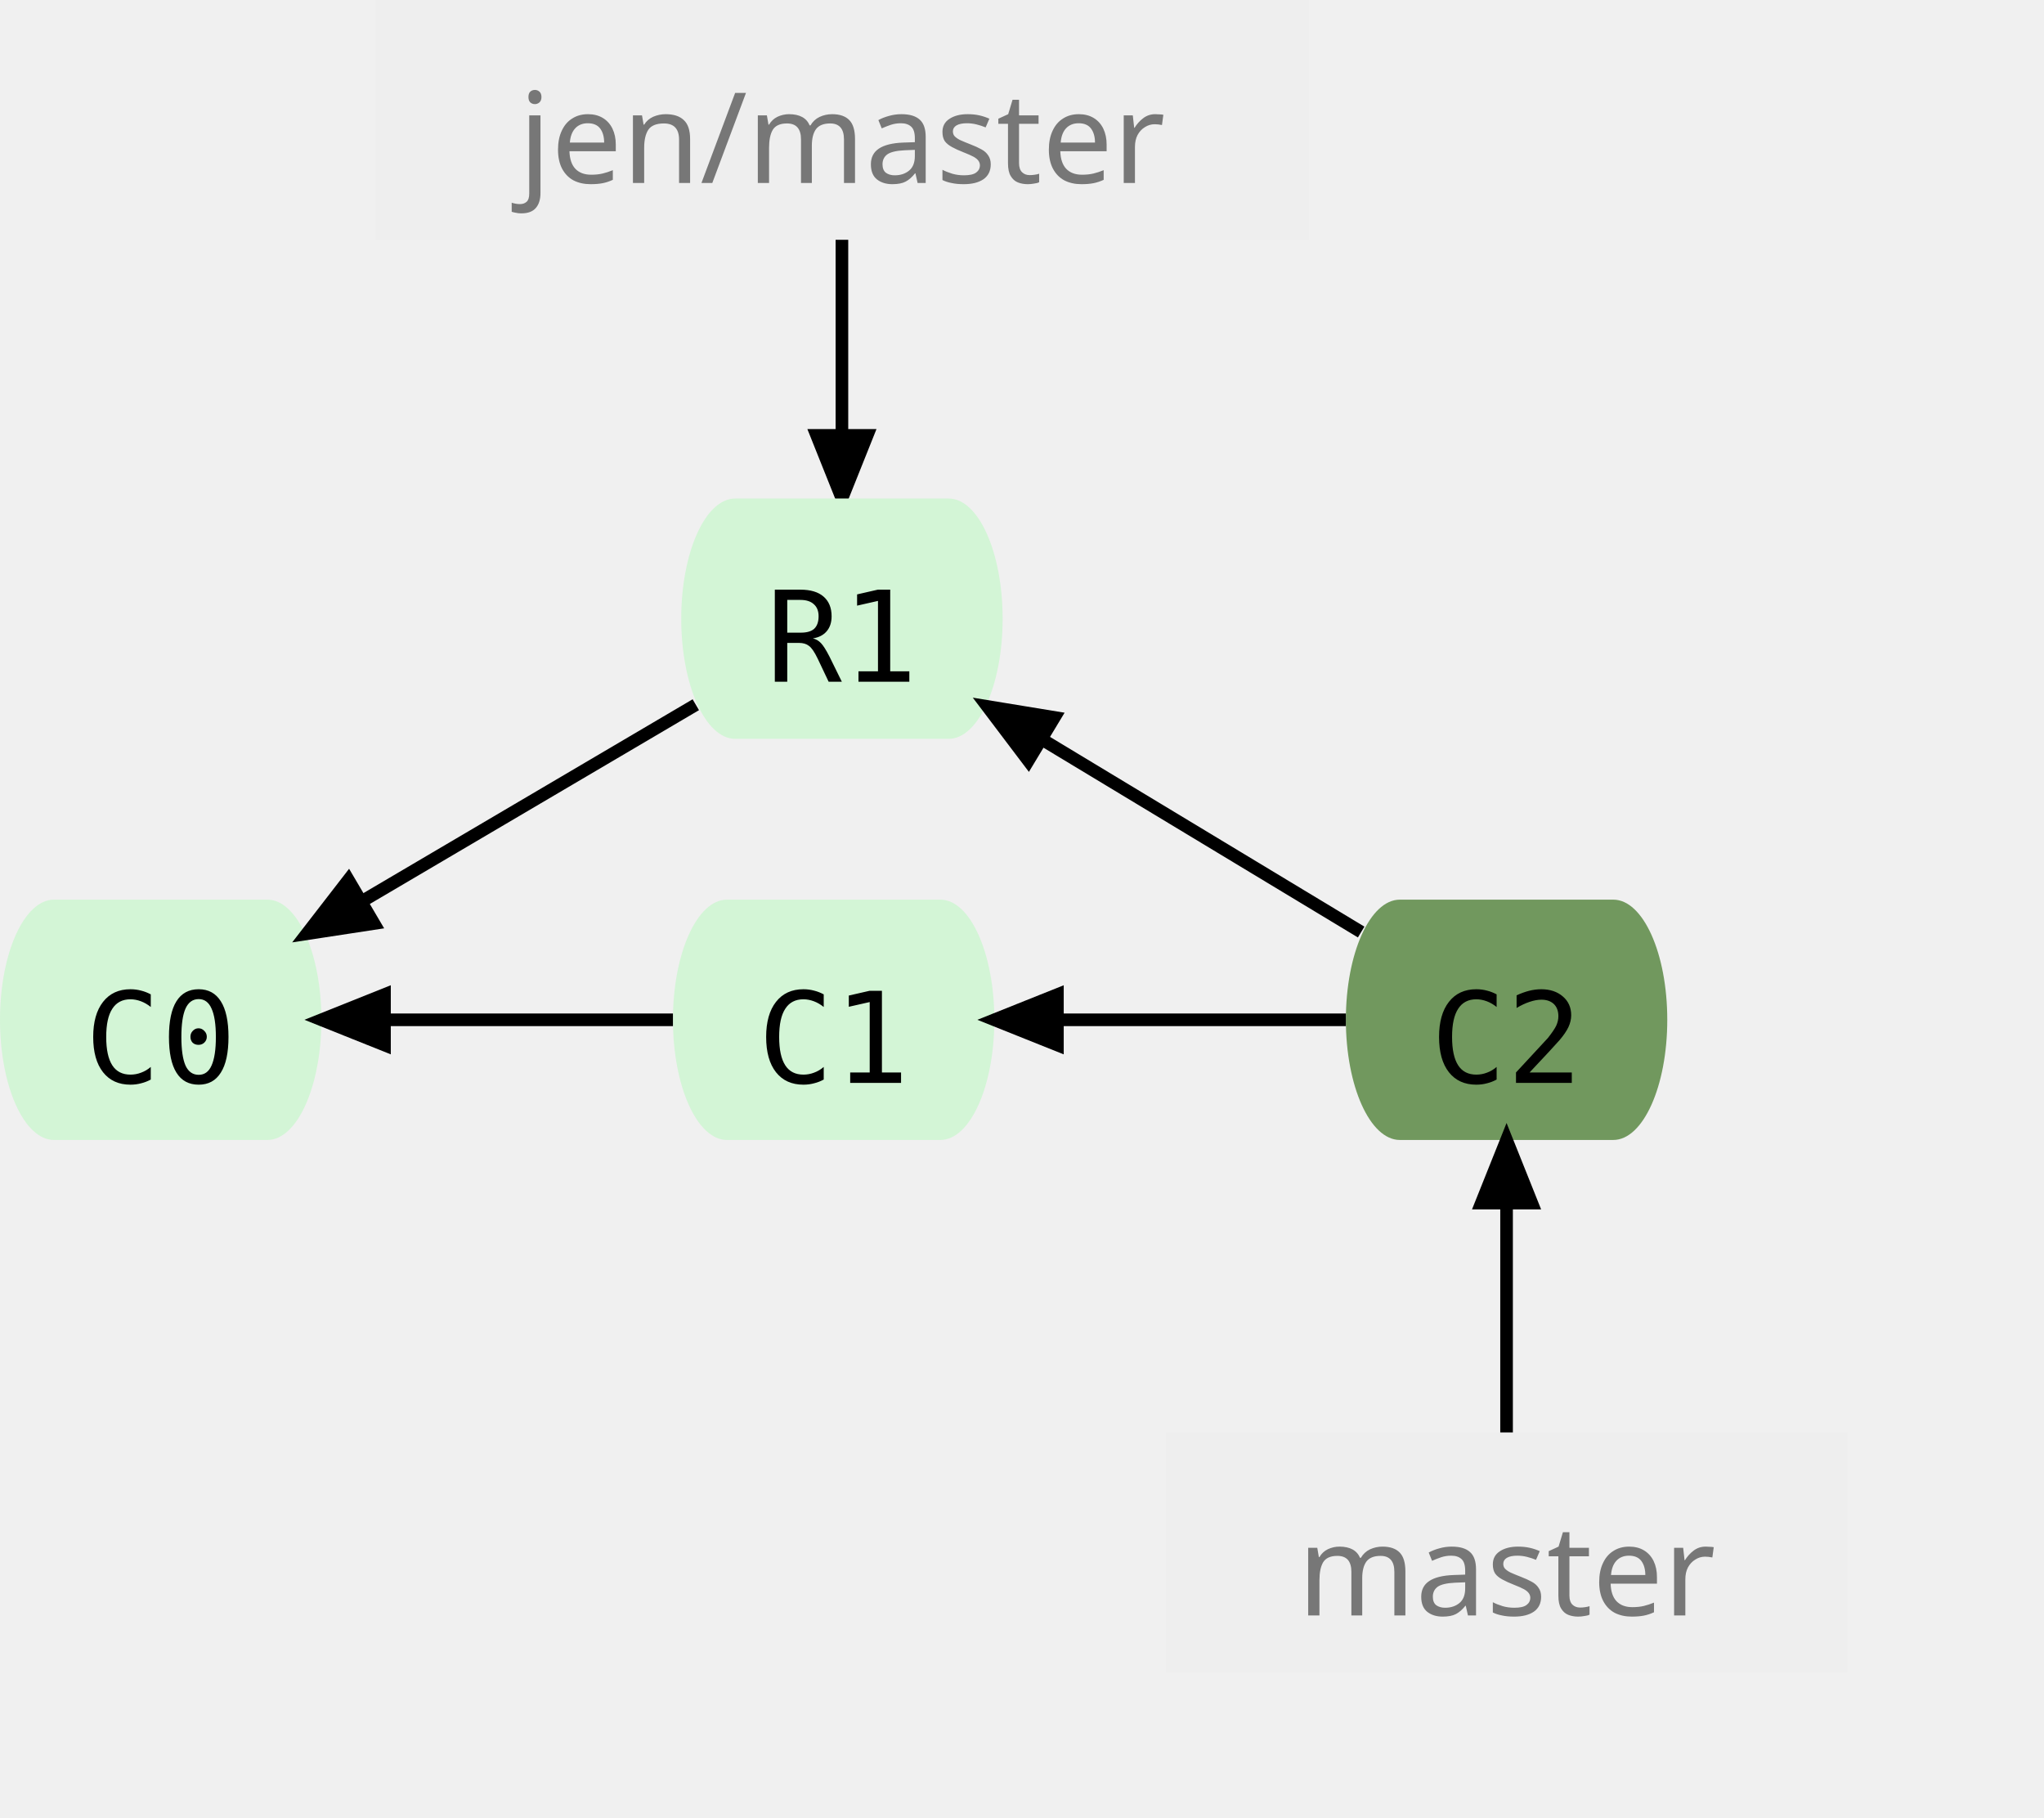
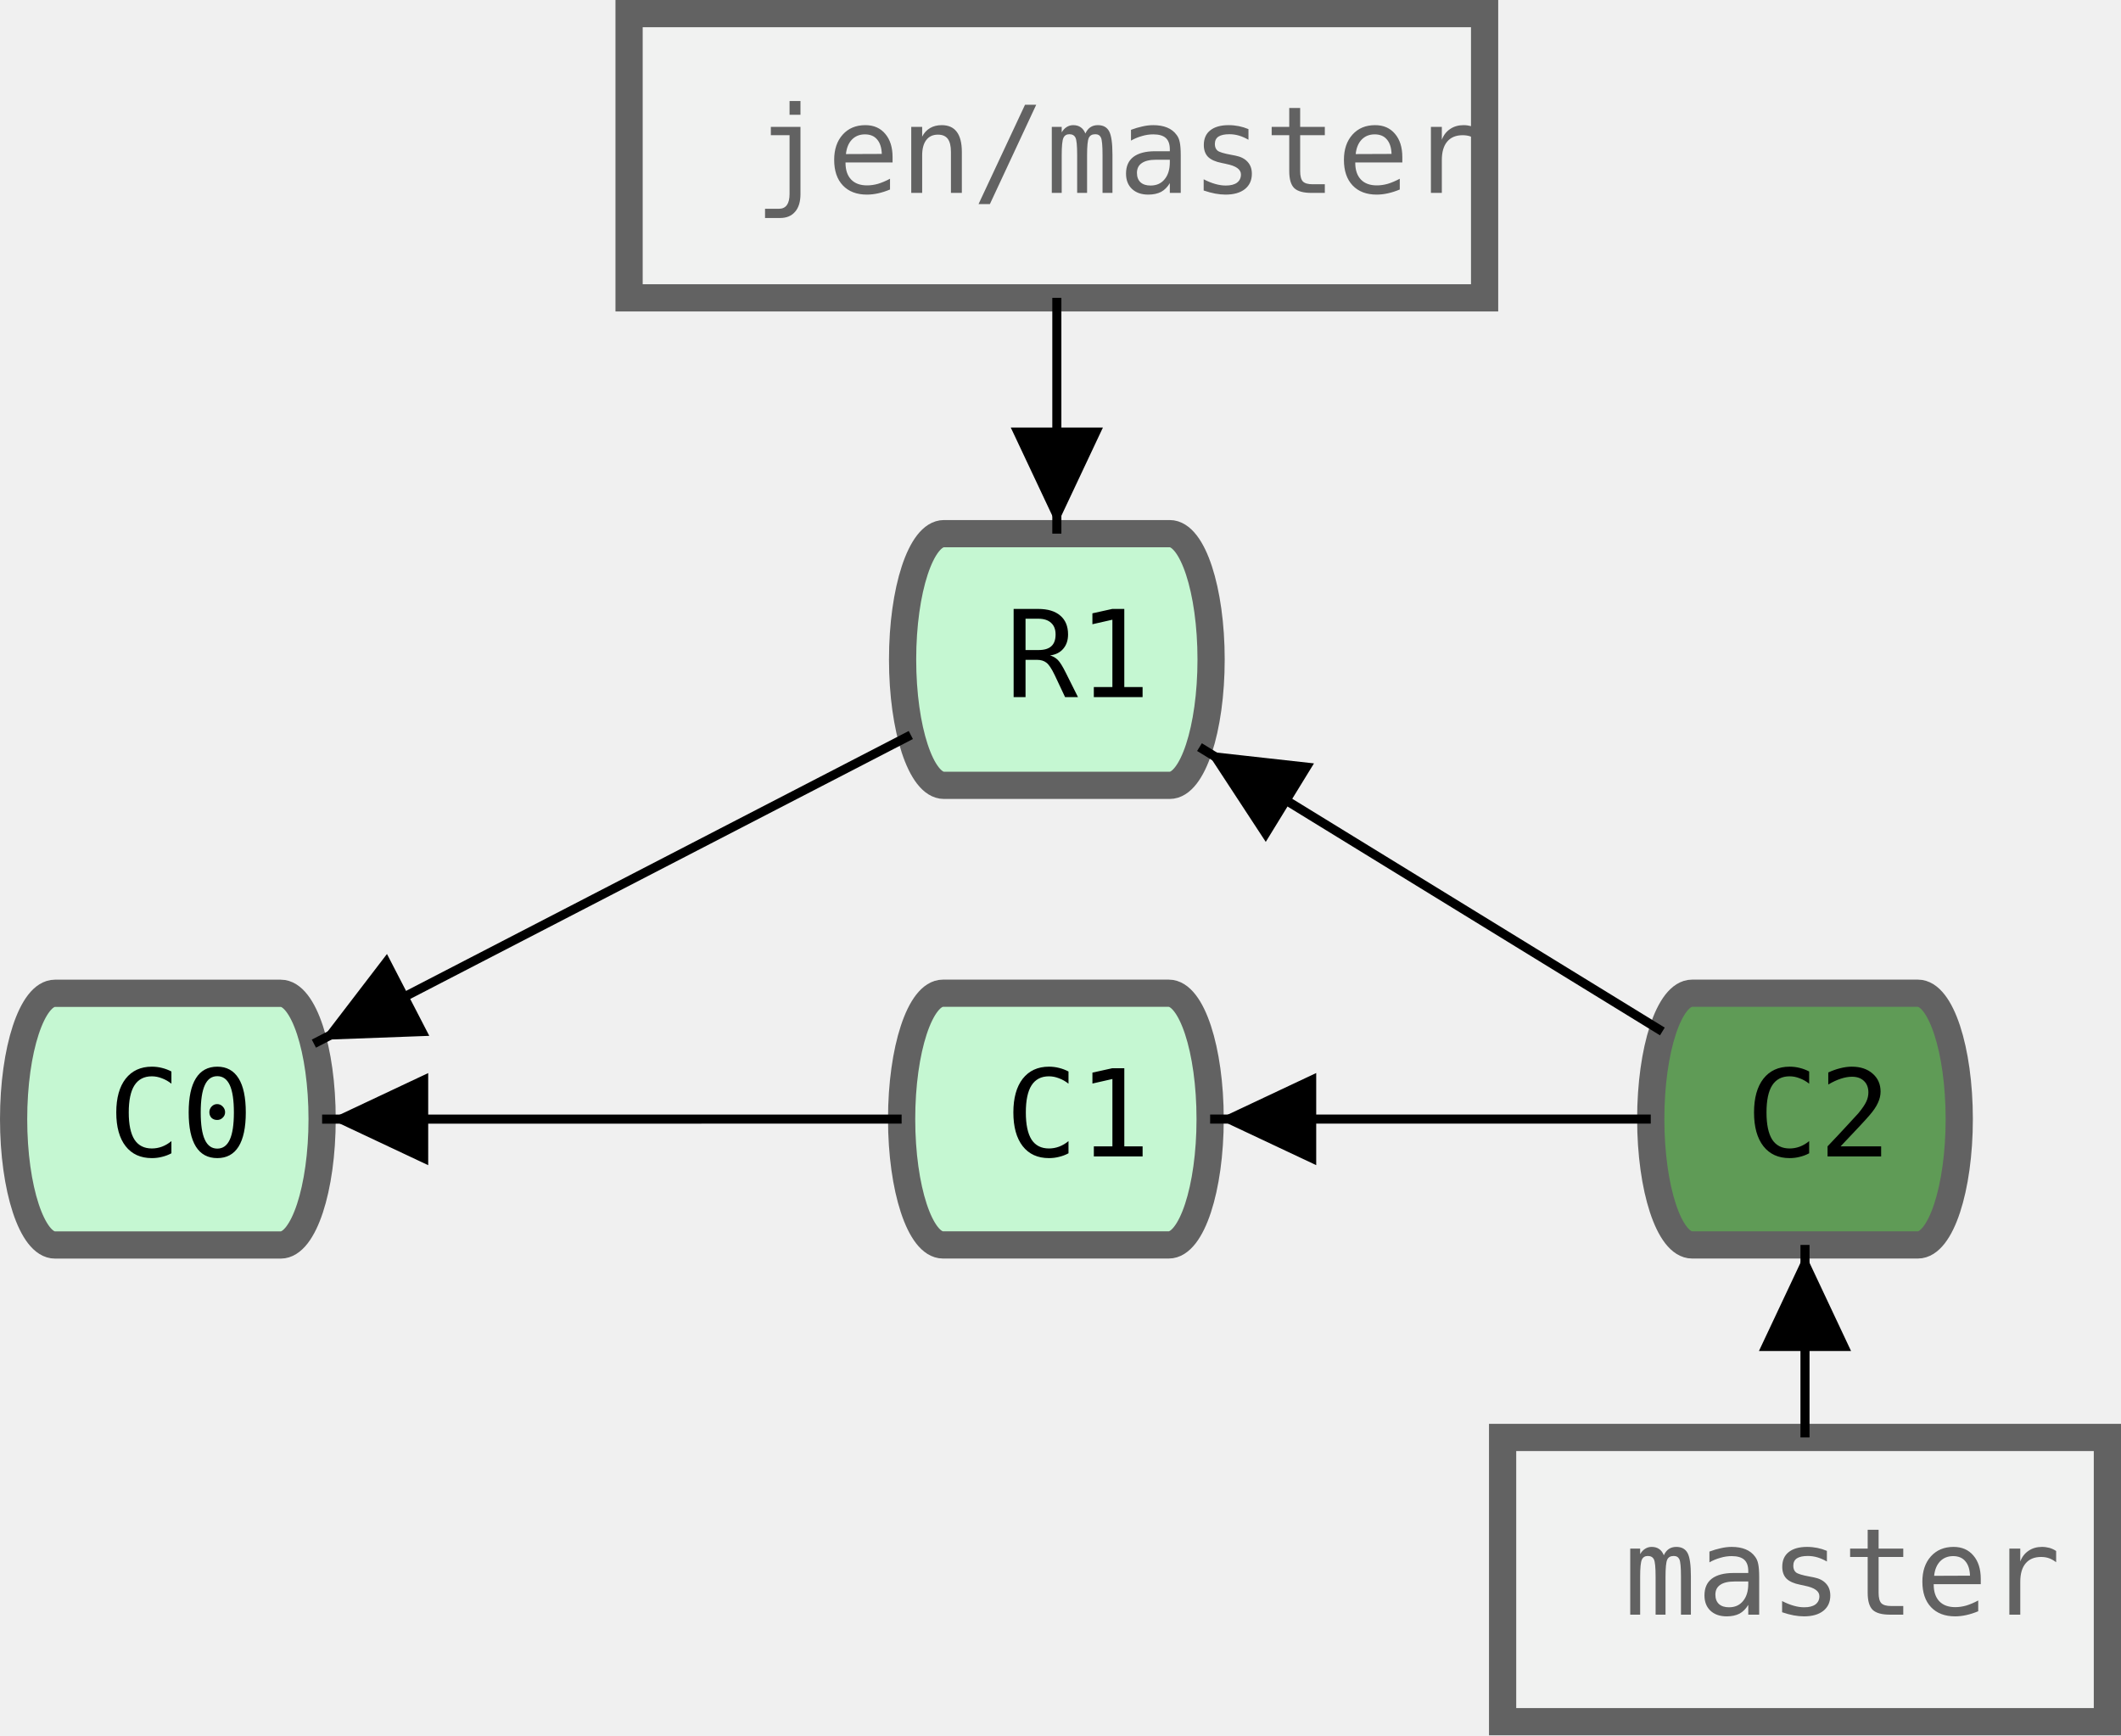
- <svg xmlns="http://www.w3.org/2000/svg" width="162.0" height="144.0">
-   <defs>
-     <marker orient="auto" refY="0.0" refX="0.0" id="Arrow1Lend_000000_1.000000px" style="overflow:visible;">
-       <path id="path_Arrow1Lend_000000_1.000000px" d="M -5,0.0 L -5,-2.0 L 0.0,0.0 L -5,2.0 z " style="fill:#000000;fill-rule:evenodd;stroke:#000000;stroke-width:1.0px;marker-start:none;" transform="scale(1)" />
+ <svg xmlns="http://www.w3.org/2000/svg" version="1.1" id="svg34559" width="233.804" height="191.268" viewBox="0 0 233.804 191.268" xml:space="preserve">
+   <defs id="defs34563">
+     <marker style="overflow:visible" id="TriangleStart-0" refX="4" refY="0" orient="auto-start-reverse" markerWidth="10.784" markerHeight="10.155" viewBox="0 0 5.324 6.155" preserveAspectRatio="none">
+       <path transform="scale(0.5)" style="fill:context-stroke;fill-rule:evenodd;stroke:context-stroke;stroke-width:1pt" d="M 5.77,0 -2.88,5 V -5 Z" id="path135-8" />
+     </marker>
+     <marker style="overflow:visible" id="TriangleStart-0-1-9" refX="4" refY="0" orient="auto-start-reverse" markerWidth="10.784" markerHeight="10.155" viewBox="0 0 5.324 6.155" preserveAspectRatio="none">
+       <path transform="scale(0.5)" style="fill:context-stroke;fill-rule:evenodd;stroke:context-stroke;stroke-width:1pt" d="M 5.77,0 -2.88,5 V -5 Z" id="path135-8-9-3" />
+     </marker>
+     <marker style="overflow:visible" id="TriangleStart-0-1-2" refX="4" refY="0" orient="auto-start-reverse" markerWidth="10.784" markerHeight="10.155" viewBox="0 0 5.324 6.155" preserveAspectRatio="none">
+       <path transform="scale(0.5)" style="fill:context-stroke;fill-rule:evenodd;stroke:context-stroke;stroke-width:1pt" d="M 5.77,0 -2.88,5 V -5 Z" id="path135-8-9-67" />
+     </marker>
+     <marker style="overflow:visible" id="TriangleStart-0-1-98" refX="4" refY="0" orient="auto-start-reverse" markerWidth="10.784" markerHeight="10.155" viewBox="0 0 5.324 6.155" preserveAspectRatio="none">
+       <path transform="scale(0.5)" style="fill:context-stroke;fill-rule:evenodd;stroke:context-stroke;stroke-width:1pt" d="M 5.77,0 -2.88,5 V -5 Z" id="path135-8-9-7" />
+     </marker>
+     <marker style="overflow:visible" id="TriangleStart-0-1-60" refX="4" refY="0" orient="auto-start-reverse" markerWidth="10.784" markerHeight="10.155" viewBox="0 0 5.324 6.155" preserveAspectRatio="none">
+       <path transform="scale(0.5)" style="fill:context-stroke;fill-rule:evenodd;stroke:context-stroke;stroke-width:1pt" d="M 5.77,0 -2.88,5 V -5 Z" id="path135-8-9-2" />
+     </marker>
+     <marker style="overflow:visible" id="TriangleStart-0-1-91" refX="4" refY="0" orient="auto-start-reverse" markerWidth="10.784" markerHeight="10.155" viewBox="0 0 5.324 6.155" preserveAspectRatio="none">
+       <path transform="scale(0.5)" style="fill:context-stroke;fill-rule:evenodd;stroke:context-stroke;stroke-width:1pt" d="M 5.77,0 -2.88,5 V -5 Z" id="path135-8-9-07" />
    </marker>
  </defs>
-   <g transform="translate(-4,-4.5)">
-     <g style="fill:#fff;stroke:#000000;stroke-width:1px">
-       <rect id="1471" width="25.473" height="19.042" x="57.335" y="75.784" rx="4.277" ry="9.521" style="fill:#d3f5d6;stroke:none;stroke-width:3px" />
-       <text id="1471_text" x="57.335" y="75.784" style="fill:#000000;stroke:#000000;stroke-width:0;font-family: Inconsolata;font-size:10px">
-         <tspan id="1471_line1" text-anchor="middle" x="70.071" y="90.305" text-align="center" font-family="Inconsolata" font-size="10.0px" fill="#000000" stroke="#000000">C1</tspan>
-       </text>
-       <rect id="1472" width="74.0" height="19.0" x="33.728" y="4.5" style="fill:#eeeeee;stroke:none;stroke-width:2px" />
-       <text id="1472_text" x="43.728" y="7.5" style="fill:#cccccc;stroke:#cccccc;stroke-width:0;font-family: Luxi Sans;font-size:10px">
-         <tspan id="1472_line1" text-anchor="middle" x="70.728" y="19.0" text-align="center" font-family="LucidaGrande" font-size="10.0px" fill="#777777" stroke="#777777">jen/master</tspan>
-       </text>
-       <path id="1473" style="stroke:#000000;marker-end:url(#Arrow1Lend_000000_1.000000px);marker-start:none;fill:none" d="M 70.728,23.5 L 70.728,44.0" />
-       <rect id="1474" width="25.473" height="19.042" x="4.0" y="75.784" rx="4.277" ry="9.521" style="fill:#d3f5d6;stroke:none;stroke-width:3px" />
-       <text id="1474_text" x="4.0" y="75.784" style="fill:#000000;stroke:#000000;stroke-width:0;font-family: Inconsolata;font-size:10px">
-         <tspan id="1474_line1" text-anchor="middle" x="16.736" y="90.305" text-align="center" font-family="Inconsolata" font-size="10.0px" fill="#000000" stroke="#000000">C0</tspan>
-       </text>
-       <path id="1475" style="stroke:#000000;marker-end:url(#Arrow1Lend_000000_1.000000px);marker-start:none;fill:none" d="M 57.335,85.305 L 29.473,85.305" />
-       <rect id="1476" width="25.473" height="19.042" x="110.669" y="75.784" rx="4.277" ry="9.521" style="fill:#71985e;stroke:none;stroke-width:3px" />
-       <text id="1476_text" x="110.669" y="75.784" style="fill:#000000;stroke:#000000;stroke-width:0;font-family: Inconsolata;font-size:10px">
-         <tspan id="1476_line1" text-anchor="middle" x="123.405" y="90.305" text-align="center" font-family="Inconsolata" font-size="10.0px" fill="#000000" stroke="#000000">C2</tspan>
-       </text>
-       <path id="1477" style="stroke:#000000;marker-end:url(#Arrow1Lend_000000_1.000000px);marker-start:none;fill:none" d="M 110.669,85.305 L 82.807,85.305" />
-       <rect id="1479" width="54.0" height="19.0" x="96.405" y="118.0" style="fill:#eeeeee;stroke:none;stroke-width:2px" />
-       <text id="1479_text" x="106.405" y="121.0" style="fill:#cccccc;stroke:#cccccc;stroke-width:0;font-family: Luxi Sans;font-size:10px">
-         <tspan id="1479_line1" text-anchor="middle" x="123.405" y="132.5" text-align="center" font-family="LucidaGrande" font-size="10.0px" fill="#777777" stroke="#777777">master</tspan>
-       </text>
-       <path id="1480" style="stroke:#000000;marker-end:url(#Arrow1Lend_000000_1.000000px);marker-start:none;fill:none" d="M 123.405,118.0 L 123.405,94.826" />
-       <rect id="1482" width="25.473" height="19.042" x="57.992" y="44.0" rx="4.277" ry="9.521" style="fill:#d3f5d6;stroke:none;stroke-width:3px" />
-       <text id="1482_text" x="57.992" y="44.0" style="fill:#000000;stroke:#000000;stroke-width:0;font-family: Inconsolata;font-size:10px">
-         <tspan id="1482_line1" text-anchor="middle" x="70.728" y="58.521" text-align="center" font-family="Inconsolata" font-size="10.0px" fill="#000000" stroke="#000000">R1</tspan>
-       </text>
-       <path id="1486" style="stroke:#000000;marker-end:url(#Arrow1Lend_000000_1.000000px);marker-start:none;fill:none" d="M 59.147,60.339 L 28.318,78.487" />
-       <path id="1517" style="stroke:#000000;marker-end:url(#Arrow1Lend_000000_1.000000px);marker-start:none;fill:none" d="M 111.88,78.351 L 82.253,60.475" />
-     </g>
+   <g id="g_master" style="stroke:#626262;stroke-width:3;stroke-dasharray:none;stroke-opacity:1" transform="translate(-287.0296,1.880722)">
+     <rect style="fill:#f1f2f1;fill-opacity:1;stroke:#626262;stroke-width:3;stroke-dasharray:none;stroke-opacity:1" id="rect553" width="66.667" height="31.329" x="452.667" y="156.558" />
+     <text xml:space="preserve" style="font-variant:normal;font-weight:normal;font-size:13.333px;font-family:Inconsolata;-inkscape-font-specification:Inconsolata;writing-mode:lr-tb;fill:#626262;fill-opacity:1;fill-rule:nonzero;stroke:none;stroke-width:3;stroke-dasharray:none;stroke-opacity:1" id="t_master" x="466.033" y="176.089">
+       <tspan x="466.033 472.7 479.367 486.033 492.7 499.367" y="176.089" id="tspan34577" style="fill:#626262;fill-opacity:1;stroke:none;stroke-width:3;stroke-dasharray:none;stroke-opacity:1">master</tspan>
+     </text>
  </g>
+   <g id="g_c1" style="stroke:#626262;stroke-width:3;stroke-dasharray:none;stroke-opacity:1" transform="translate(-39.66485,1.273791)">
+     <rect style="fill:#c5f7d2;fill-opacity:1;stroke:#626262;stroke-width:3;stroke-dasharray:none;stroke-opacity:1" id="rect3545-8" width="34.007" height="27.742" x="139.054" y="108.202" ry="13.871" rx="4.558" />
+     <text xml:space="preserve" style="font-variant:normal;font-weight:normal;font-size:13.333px;font-family:Inconsolata;-inkscape-font-specification:Inconsolata;writing-mode:lr-tb;fill:#000000;fill-opacity:1;fill-rule:nonzero;stroke:none;stroke-width:3;stroke-dasharray:none;stroke-opacity:1" id="t_c1" x="150.464" y="126.187">
+       <tspan x="150.464 157.131" y="126.187" id="tspan34585" style="stroke:none;stroke-width:3;stroke-dasharray:none;stroke-opacity:1">C1</tspan>
+     </text>
+   </g>
+   <g id="g_c0" style="stroke:#626262;stroke-width:3;stroke-dasharray:none;stroke-opacity:1" transform="translate(-38.31152,1.273791)">
+     <rect style="fill:#c5f7d2;fill-opacity:1;stroke:#626262;stroke-width:3;stroke-dasharray:none;stroke-opacity:1" id="rect3545-61" width="34.007" height="27.742" x="39.812" y="108.209" ry="13.871" rx="4.558" />
+     <text xml:space="preserve" style="font-variant:normal;font-weight:normal;font-size:13.333px;font-family:Inconsolata;-inkscape-font-specification:Inconsolata;writing-mode:lr-tb;fill:#000000;fill-opacity:1;fill-rule:nonzero;stroke:none;stroke-width:3;stroke-dasharray:none;stroke-opacity:1" id="t_c0" x="50.222" y="126.187">
+       <tspan x="50.222 56.889" y="126.187" id="tspan34593" style="stroke:none;stroke-width:3;stroke-dasharray:none;stroke-opacity:1">C0</tspan>
+     </text>
+   </g>
+   <g id="g_c2" style="stroke:#626262;stroke-width:3;stroke-dasharray:none;stroke-opacity:1" transform="translate(-29.03495,1.273791)">
+     <rect style="fill:#5f9b56;fill-opacity:1;stroke:#626262;stroke-width:3;stroke-dasharray:none;stroke-opacity:1" id="rect3545-2" width="34.007" height="27.742" x="211.002" y="108.202" ry="13.871" rx="4.558" />
+     <text xml:space="preserve" style="font-variant:normal;font-weight:normal;font-size:13.333px;font-family:Inconsolata;-inkscape-font-specification:Inconsolata;writing-mode:lr-tb;fill:#000000;fill-opacity:1;fill-rule:nonzero;stroke:none;stroke-width:3;stroke-dasharray:none;stroke-opacity:1" id="t_c2" x="221.479" y="126.187">
+       <tspan x="221.479 228.145" y="126.187" id="tspan34607" style="stroke:none;stroke-width:3;stroke-dasharray:none;stroke-opacity:1">C2</tspan>
+     </text>
+   </g>
+   <g id="g_r1" style="stroke:#626262;stroke-width:3;stroke-dasharray:none;stroke-opacity:1" transform="translate(-38.31152,1.273791)">
+     <rect style="fill:#c5f7d2;fill-opacity:1;stroke:#626262;stroke-width:3;stroke-dasharray:none;stroke-opacity:1" id="rect3545-6" width="34.007" height="27.742" x="137.807" y="57.546" ry="13.871" rx="4.558" />
+     <text xml:space="preserve" style="font-variant:normal;font-weight:normal;font-size:13.333px;font-family:Inconsolata;-inkscape-font-specification:Inconsolata;writing-mode:lr-tb;fill:#000000;fill-opacity:1;fill-rule:nonzero;stroke:none;stroke-width:3;stroke-dasharray:none;stroke-opacity:1" id="t_r1" x="149.111" y="75.564">
+       <tspan x="149.111 155.777" y="75.564" id="tspan34621" style="stroke:none;stroke-width:3;stroke-dasharray:none;stroke-opacity:1">R1</tspan>
+     </text>
+   </g>
+   <g id="g_master_h2" transform="translate(-383.367,-155.0577)" style="stroke:#626262;stroke-width:3;stroke-dasharray:none;stroke-opacity:1">
+     <rect style="fill:#f1f2f1;fill-opacity:1;stroke:#626262;stroke-width:3;stroke-dasharray:none;stroke-opacity:1" id="rect553-3-3" width="94.306" height="31.329" x="452.713" y="156.558" />
+     <text xml:space="preserve" style="font-variant:normal;font-weight:normal;font-size:13.333px;font-family:Inconsolata;-inkscape-font-specification:Inconsolata;writing-mode:lr-tb;fill:#626262;fill-opacity:1;fill-rule:nonzero;stroke:none;stroke-width:3;stroke-dasharray:none;stroke-opacity:1" id="t_master_h2" x="466.495" y="176.322">
+       <tspan id="tspan34577-2-1-5-0" style="fill:#626262;fill-opacity:1;stroke:none;stroke-width:3;stroke-dasharray:none;stroke-opacity:1" x="466.495" y="176.322">jen/master</tspan>
+     </text>
+   </g>
+   <path style="display:inline;fill:none;fill-rule:evenodd;stroke:#000000;stroke-width:1px;stroke-linecap:butt;stroke-linejoin:miter;stroke-opacity:1;marker-end:url(#TriangleStart-0)" d="m 116.499,32.829 0,25.99" id="a_1-1" />
+   <path style="display:inline;fill:none;fill-rule:evenodd;stroke:#000000;stroke-width:1px;stroke-linecap:butt;stroke-linejoin:miter;stroke-opacity:1;marker-end:url(#TriangleStart-0-1-2)" d="m 181.967,123.347 -48.571,0" id="a_1-1-6-56" />
+   <path style="display:inline;fill:none;fill-rule:evenodd;stroke:#000000;stroke-width:1px;stroke-linecap:butt;stroke-linejoin:miter;stroke-opacity:1;marker-end:url(#TriangleStart-0-1-98)" d="m 99.389,123.349 -63.881,0.004" id="a_1-1-6-2" />
+   <path style="display:inline;fill:none;fill-rule:evenodd;stroke:#000000;stroke-width:1px;stroke-linecap:butt;stroke-linejoin:miter;stroke-opacity:1;marker-end:url(#TriangleStart-0-1-9)" d="M 100.402,81.013 34.601,115.032" id="a_1-1-6-3" />
+   <path style="display:inline;fill:none;fill-rule:evenodd;stroke:#000000;stroke-width:1px;stroke-linecap:butt;stroke-linejoin:miter;stroke-opacity:1;marker-end:url(#TriangleStart-0-1-60)" d="M 183.247,113.69 132.222,82.348" id="a_1-1-6-7" />
+   <path style="display:inline;fill:none;fill-rule:evenodd;stroke:#000000;stroke-width:1px;stroke-linecap:butt;stroke-linejoin:miter;stroke-opacity:1;marker-end:url(#TriangleStart-0-1-91)" d="m 198.97,158.438 -1e-5,-21.22" id="a_1-1-6-58" />
</svg>
